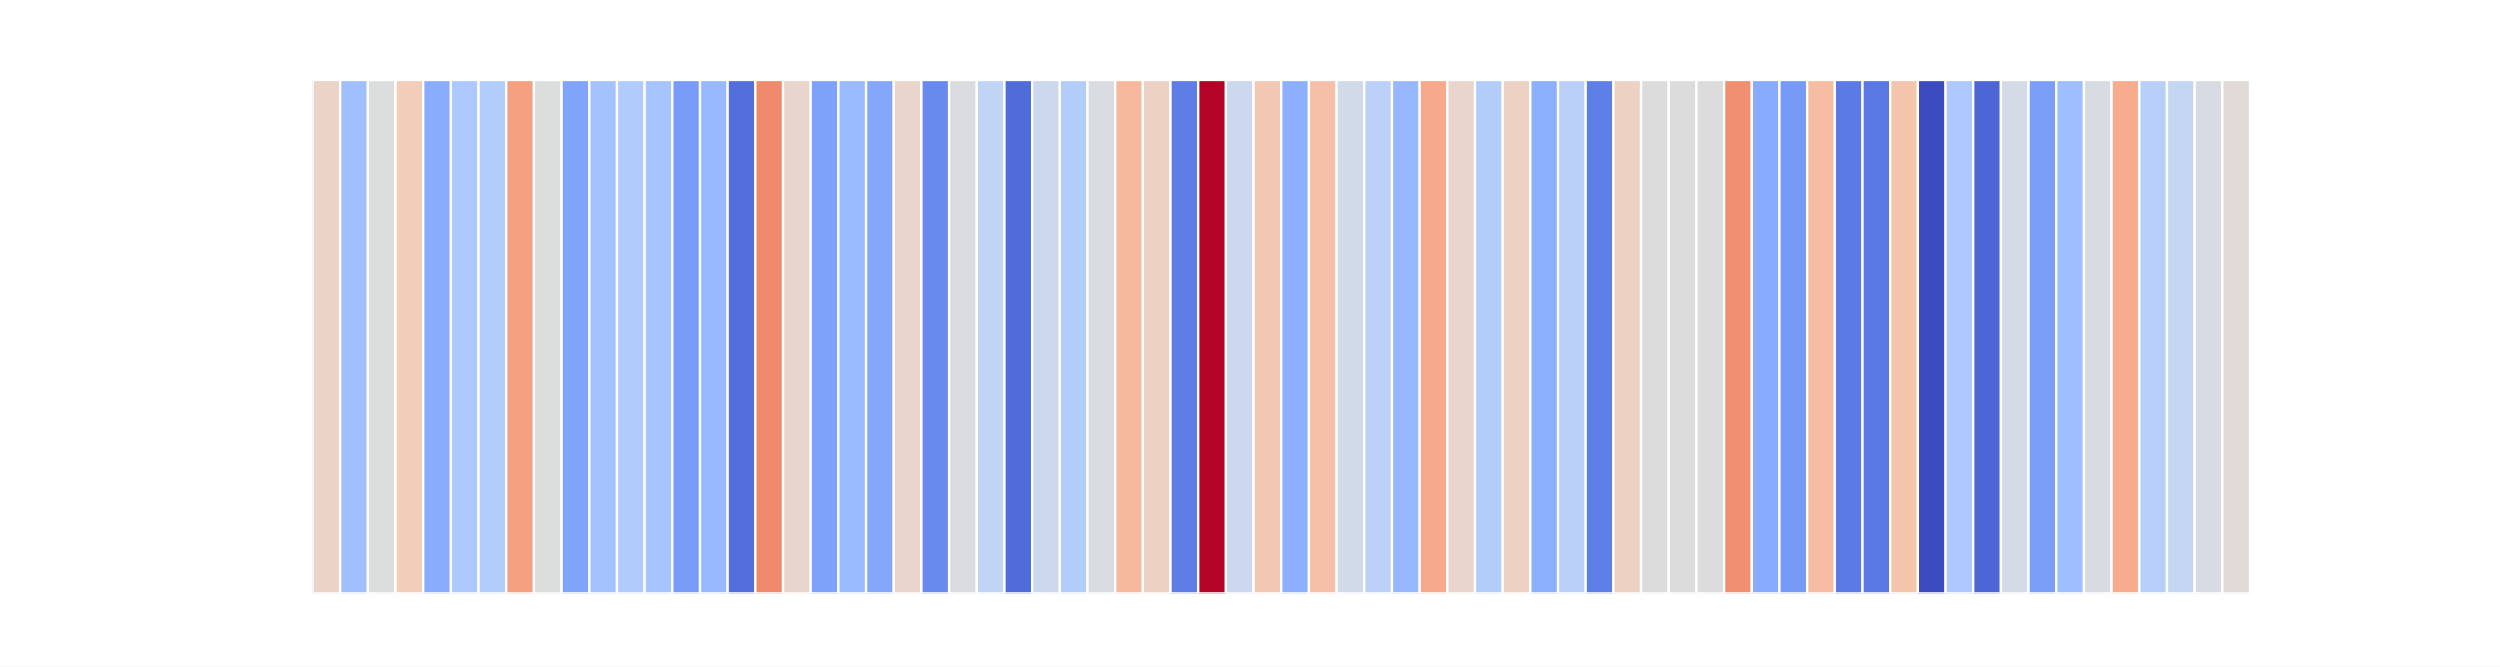
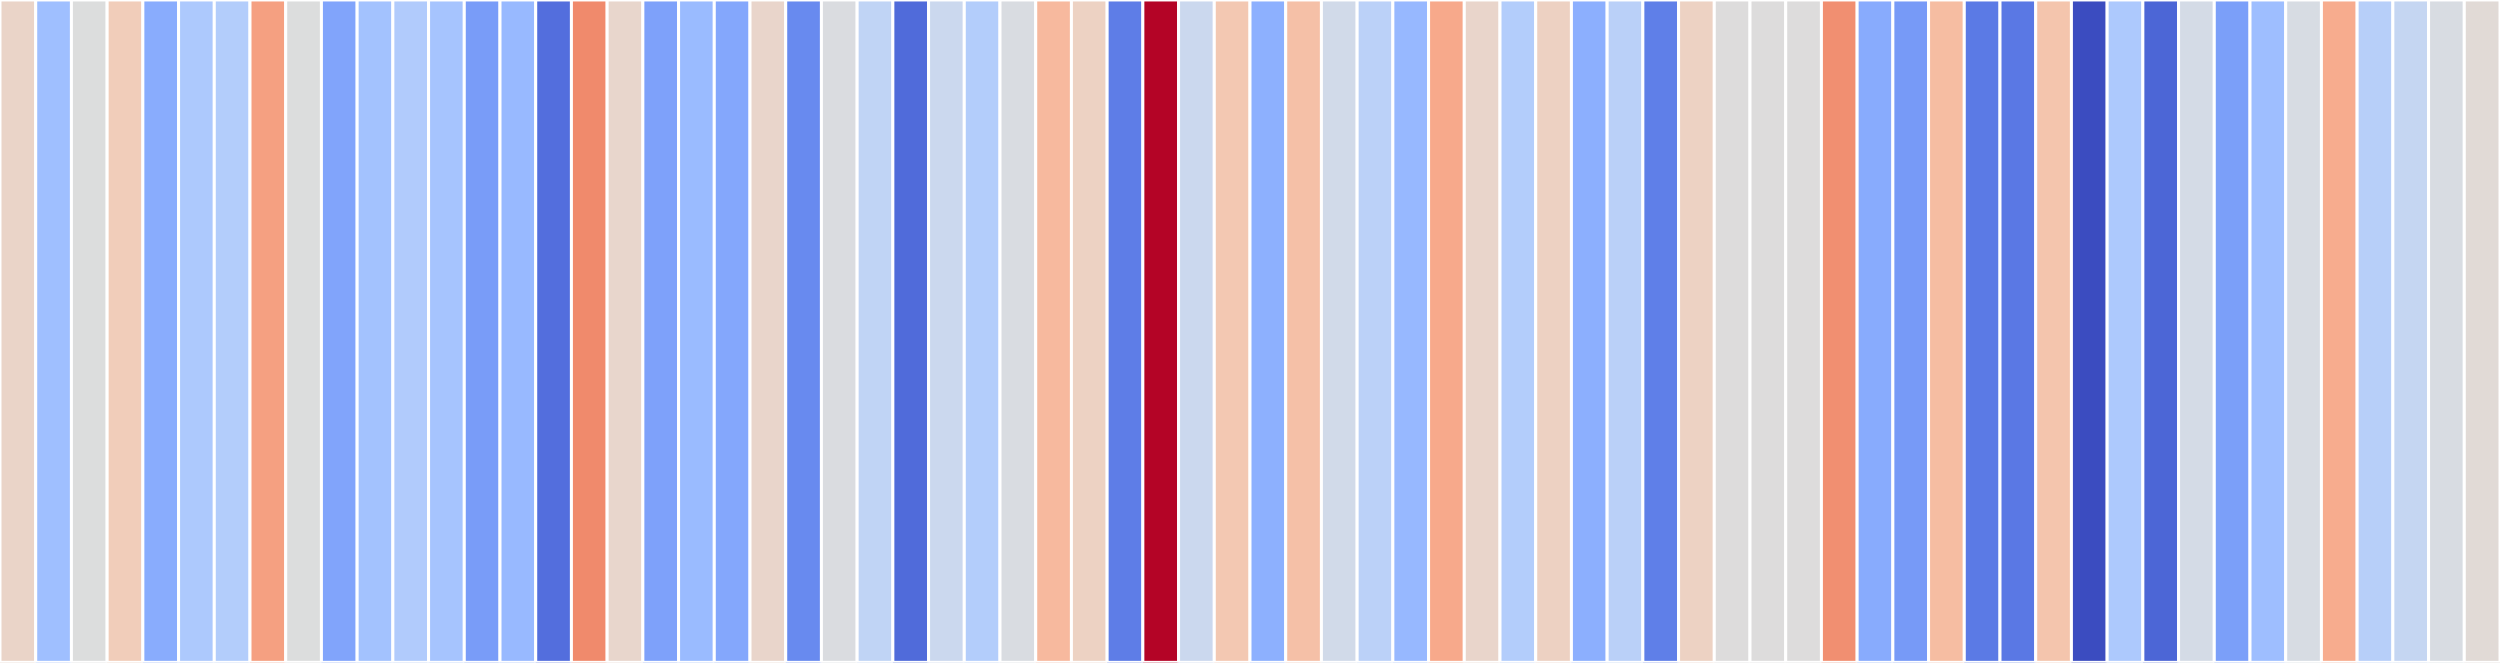
- <svg xmlns="http://www.w3.org/2000/svg" width="1080pt" height="288pt" viewBox="0 0 1080 288" version="1.1">
+ <svg xmlns="http://www.w3.org/2000/svg" width="837pt" height="221.76pt" viewBox="0 0 837 221.76" version="1.1">
  <defs>
    <style type="text/css">*{stroke-linejoin: round; stroke-linecap: butt}</style>
  </defs>
  <g id="figure_1">
    <g id="patch_1">
-       <path d="M 0 288  L 1080 288  L 1080 0  L 0 0  z " style="fill: #ffffff" />
+       <path d="M 0 221.76  L 837 221.76  L 837 0  L 0 0  z " style="fill: #ffffff" />
    </g>
    <g id="axes_1">
-       <g id="patch_2">
-         <path d="M 135 256.32  L 972 256.32  L 972 34.56  L 135 34.56  z " style="fill: #ffffff" />
+       <g id="QuadMesh_1">
+         <path d="M 0 -0  L 11.957 -0  L 11.957 221.76  L 0 221.76  L 0 -0  " clip-path="url(#p4795542768)" style="fill: #ead4c8; stroke: #ffffff" />
+         <path d="M 11.957 -0  L 23.914 -0  L 23.914 221.76  L 11.957 221.76  L 11.957 -0  " clip-path="url(#p4795542768)" style="fill: #9fbfff; stroke: #ffffff" />
+         <path d="M 23.914 -0  L 35.871 -0  L 35.871 221.76  L 23.914 221.76  L 23.914 -0  " clip-path="url(#p4795542768)" style="fill: #dcdddd; stroke: #ffffff" />
+         <path d="M 35.871 -0  L 47.829 -0  L 47.829 221.76  L 35.871 221.76  L 35.871 -0  " clip-path="url(#p4795542768)" style="fill: #f1cdba; stroke: #ffffff" />
+         <path d="M 47.829 -0  L 59.786 -0  L 59.786 221.76  L 47.829 221.76  L 47.829 -0  " clip-path="url(#p4795542768)" style="fill: #89acfd; stroke: #ffffff" />
+         <path d="M 59.786 -0  L 71.743 -0  L 71.743 221.76  L 59.786 221.76  L 59.786 -0  " clip-path="url(#p4795542768)" style="fill: #adc9fd; stroke: #ffffff" />
+         <path d="M 71.743 -0  L 83.7 -0  L 83.7 221.76  L 71.743 221.76  L 71.743 -0  " clip-path="url(#p4795542768)" style="fill: #b3cdfb; stroke: #ffffff" />
+         <path d="M 83.7 -0  L 95.657 -0  L 95.657 221.76  L 83.7 221.76  L 83.7 -0  " clip-path="url(#p4795542768)" style="fill: #f5a081; stroke: #ffffff" />
+         <path d="M 95.657 -0  L 107.614 -0  L 107.614 221.76  L 95.657 221.76  L 95.657 -0  " clip-path="url(#p4795542768)" style="fill: #dcdddd; stroke: #ffffff" />
+         <path d="M 107.614 -0  L 119.571 -0  L 119.571 221.76  L 107.614 221.76  L 107.614 -0  " clip-path="url(#p4795542768)" style="fill: #81a4fb; stroke: #ffffff" />
+         <path d="M 119.571 -0  L 131.529 -0  L 131.529 221.76  L 119.571 221.76  L 119.571 -0  " clip-path="url(#p4795542768)" style="fill: #a3c2fe; stroke: #ffffff" />
+         <path d="M 131.529 -0  L 143.486 -0  L 143.486 221.76  L 131.529 221.76  L 131.529 -0  " clip-path="url(#p4795542768)" style="fill: #b1cbfc; stroke: #ffffff" />
+         <path d="M 143.486 -0  L 155.443 -0  L 155.443 221.76  L 143.486 221.76  L 143.486 -0  " clip-path="url(#p4795542768)" style="fill: #a6c4fe; stroke: #ffffff" />
+         <path d="M 155.443 -0  L 167.4 -0  L 167.4 221.76  L 155.443 221.76  L 155.443 -0  " clip-path="url(#p4795542768)" style="fill: #799cf8; stroke: #ffffff" />
+         <path d="M 167.4 -0  L 179.357 -0  L 179.357 221.76  L 167.4 221.76  L 167.4 -0  " clip-path="url(#p4795542768)" style="fill: #98b9ff; stroke: #ffffff" />
+         <path d="M 179.357 -0  L 191.314 -0  L 191.314 221.76  L 179.357 221.76  L 179.357 -0  " clip-path="url(#p4795542768)" style="fill: #536edd; stroke: #ffffff" />
+         <path d="M 191.314 -0  L 203.271 -0  L 203.271 221.76  L 191.314 221.76  L 191.314 -0  " clip-path="url(#p4795542768)" style="fill: #f08a6c; stroke: #ffffff" />
+         <path d="M 203.271 -0  L 215.229 -0  L 215.229 221.76  L 203.271 221.76  L 203.271 -0  " clip-path="url(#p4795542768)" style="fill: #e8d6cc; stroke: #ffffff" />
+         <path d="M 215.229 -0  L 227.186 -0  L 227.186 221.76  L 215.229 221.76  L 215.229 -0  " clip-path="url(#p4795542768)" style="fill: #7ea1fa; stroke: #ffffff" />
+         <path d="M 227.186 -0  L 239.143 -0  L 239.143 221.76  L 227.186 221.76  L 227.186 -0  " clip-path="url(#p4795542768)" style="fill: #9abbff; stroke: #ffffff" />
+         <path d="M 239.143 -0  L 251.1 -0  L 251.1 221.76  L 239.143 221.76  L 239.143 -0  " clip-path="url(#p4795542768)" style="fill: #84a7fc; stroke: #ffffff" />
+         <path d="M 251.1 -0  L 263.057 -0  L 263.057 221.76  L 251.1 221.76  L 251.1 -0  " clip-path="url(#p4795542768)" style="fill: #e9d5cb; stroke: #ffffff" />
+         <path d="M 263.057 -0  L 275.014 -0  L 275.014 221.76  L 263.057 221.76  L 263.057 -0  " clip-path="url(#p4795542768)" style="fill: #688aef; stroke: #ffffff" />
+         <path d="M 275.014 -0  L 286.971 -0  L 286.971 221.76  L 275.014 221.76  L 275.014 -0  " clip-path="url(#p4795542768)" style="fill: #dadce0; stroke: #ffffff" />
+         <path d="M 286.971 -0  L 298.929 -0  L 298.929 221.76  L 286.971 221.76  L 286.971 -0  " clip-path="url(#p4795542768)" style="fill: #c0d4f5; stroke: #ffffff" />
+         <path d="M 298.929 -0  L 310.886 -0  L 310.886 221.76  L 298.929 221.76  L 298.929 -0  " clip-path="url(#p4795542768)" style="fill: #506bda; stroke: #ffffff" />
+         <path d="M 310.886 -0  L 322.843 -0  L 322.843 221.76  L 310.886 221.76  L 310.886 -0  " clip-path="url(#p4795542768)" style="fill: #cbd8ee; stroke: #ffffff" />
+         <path d="M 322.843 -0  L 334.8 -0  L 334.8 221.76  L 322.843 221.76  L 322.843 -0  " clip-path="url(#p4795542768)" style="fill: #b3cdfb; stroke: #ffffff" />
+         <path d="M 334.8 -0  L 346.757 -0  L 346.757 221.76  L 334.8 221.76  L 334.8 -0  " clip-path="url(#p4795542768)" style="fill: #d9dce1; stroke: #ffffff" />
+         <path d="M 346.757 -0  L 358.714 -0  L 358.714 221.76  L 346.757 221.76  L 346.757 -0  " clip-path="url(#p4795542768)" style="fill: #f7b99e; stroke: #ffffff" />
+         <path d="M 358.714 -0  L 370.671 -0  L 370.671 221.76  L 358.714 221.76  L 358.714 -0  " clip-path="url(#p4795542768)" style="fill: #edd2c3; stroke: #ffffff" />
+         <path d="M 370.671 -0  L 382.629 -0  L 382.629 221.76  L 370.671 221.76  L 370.671 -0  " clip-path="url(#p4795542768)" style="fill: #5e7de7; stroke: #ffffff" />
+         <path d="M 382.629 -0  L 394.586 -0  L 394.586 221.76  L 382.629 221.76  L 382.629 -0  " clip-path="url(#p4795542768)" style="fill: #b40426; stroke: #ffffff" />
+         <path d="M 394.586 -0  L 406.543 -0  L 406.543 221.76  L 394.586 221.76  L 394.586 -0  " clip-path="url(#p4795542768)" style="fill: #cbd8ee; stroke: #ffffff" />
+         <path d="M 406.543 -0  L 418.5 -0  L 418.5 221.76  L 406.543 221.76  L 406.543 -0  " clip-path="url(#p4795542768)" style="fill: #f3c8b2; stroke: #ffffff" />
+         <path d="M 418.5 -0  L 430.457 -0  L 430.457 221.76  L 418.5 221.76  L 418.5 -0  " clip-path="url(#p4795542768)" style="fill: #8db0fe; stroke: #ffffff" />
+         <path d="M 430.457 -0  L 442.414 -0  L 442.414 221.76  L 430.457 221.76  L 430.457 -0  " clip-path="url(#p4795542768)" style="fill: #f5c0a7; stroke: #ffffff" />
+         <path d="M 442.414 -0  L 454.371 -0  L 454.371 221.76  L 442.414 221.76  L 442.414 -0  " clip-path="url(#p4795542768)" style="fill: #d1dae9; stroke: #ffffff" />
+         <path d="M 454.371 -0  L 466.329 -0  L 466.329 221.76  L 454.371 221.76  L 454.371 -0  " clip-path="url(#p4795542768)" style="fill: #bbd1f8; stroke: #ffffff" />
+         <path d="M 466.329 -0  L 478.286 -0  L 478.286 221.76  L 466.329 221.76  L 466.329 -0  " clip-path="url(#p4795542768)" style="fill: #97b8ff; stroke: #ffffff" />
+         <path d="M 478.286 -0  L 490.243 -0  L 490.243 221.76  L 478.286 221.76  L 478.286 -0  " clip-path="url(#p4795542768)" style="fill: #f7a98b; stroke: #ffffff" />
+         <path d="M 490.243 -0  L 502.2 -0  L 502.2 221.76  L 490.243 221.76  L 490.243 -0  " clip-path="url(#p4795542768)" style="fill: #e9d5cb; stroke: #ffffff" />
+         <path d="M 502.2 -0  L 514.157 -0  L 514.157 221.76  L 502.2 221.76  L 502.2 -0  " clip-path="url(#p4795542768)" style="fill: #b3cdfb; stroke: #ffffff" />
+         <path d="M 514.157 -0  L 526.114 -0  L 526.114 221.76  L 514.157 221.76  L 514.157 -0  " clip-path="url(#p4795542768)" style="fill: #edd1c2; stroke: #ffffff" />
+         <path d="M 526.114 -0  L 538.071 -0  L 538.071 221.76  L 526.114 221.76  L 526.114 -0  " clip-path="url(#p4795542768)" style="fill: #8caffe; stroke: #ffffff" />
+         <path d="M 538.071 -0  L 550.029 -0  L 550.029 221.76  L 538.071 221.76  L 538.071 -0  " clip-path="url(#p4795542768)" style="fill: #bad0f8; stroke: #ffffff" />
+         <path d="M 550.029 -0  L 561.986 -0  L 561.986 221.76  L 550.029 221.76  L 550.029 -0  " clip-path="url(#p4795542768)" style="fill: #5f7fe8; stroke: #ffffff" />
+         <path d="M 561.986 -0  L 573.943 -0  L 573.943 221.76  L 561.986 221.76  L 561.986 -0  " clip-path="url(#p4795542768)" style="fill: #edd2c3; stroke: #ffffff" />
+         <path d="M 573.943 -0  L 585.9 -0  L 585.9 221.76  L 573.943 221.76  L 573.943 -0  " clip-path="url(#p4795542768)" style="fill: #dddcdc; stroke: #ffffff" />
+         <path d="M 585.9 -0  L 597.857 -0  L 597.857 221.76  L 585.9 221.76  L 585.9 -0  " clip-path="url(#p4795542768)" style="fill: #dddcdc; stroke: #ffffff" />
+         <path d="M 597.857 -0  L 609.814 -0  L 609.814 221.76  L 597.857 221.76  L 597.857 -0  " clip-path="url(#p4795542768)" style="fill: #dddcdc; stroke: #ffffff" />
+         <path d="M 609.814 -0  L 621.771 -0  L 621.771 221.76  L 609.814 221.76  L 609.814 -0  " clip-path="url(#p4795542768)" style="fill: #f18f71; stroke: #ffffff" />
+         <path d="M 621.771 -0  L 633.729 -0  L 633.729 221.76  L 621.771 221.76  L 621.771 -0  " clip-path="url(#p4795542768)" style="fill: #88abfd; stroke: #ffffff" />
+         <path d="M 633.729 -0  L 645.686 -0  L 645.686 221.76  L 633.729 221.76  L 633.729 -0  " clip-path="url(#p4795542768)" style="fill: #779af7; stroke: #ffffff" />
+         <path d="M 645.686 -0  L 657.643 -0  L 657.643 221.76  L 645.686 221.76  L 645.686 -0  " clip-path="url(#p4795542768)" style="fill: #f6bda2; stroke: #ffffff" />
+         <path d="M 657.643 -0  L 669.6 -0  L 669.6 221.76  L 657.643 221.76  L 657.643 -0  " clip-path="url(#p4795542768)" style="fill: #5b7ae5; stroke: #ffffff" />
+         <path d="M 669.6 -0  L 681.557 -0  L 681.557 221.76  L 669.6 221.76  L 669.6 -0  " clip-path="url(#p4795542768)" style="fill: #5a78e4; stroke: #ffffff" />
+         <path d="M 681.557 -0  L 693.514 -0  L 693.514 221.76  L 681.557 221.76  L 681.557 -0  " clip-path="url(#p4795542768)" style="fill: #f4c5ad; stroke: #ffffff" />
+         <path d="M 693.514 -0  L 705.471 -0  L 705.471 221.76  L 693.514 221.76  L 693.514 -0  " clip-path="url(#p4795542768)" style="fill: #3b4cc0; stroke: #ffffff" />
+         <path d="M 705.471 -0  L 717.429 -0  L 717.429 221.76  L 705.471 221.76  L 705.471 -0  " clip-path="url(#p4795542768)" style="fill: #adc9fd; stroke: #ffffff" />
+         <path d="M 717.429 -0  L 729.386 -0  L 729.386 221.76  L 717.429 221.76  L 717.429 -0  " clip-path="url(#p4795542768)" style="fill: #4c66d6; stroke: #ffffff" />
+         <path d="M 729.386 -0  L 741.343 -0  L 741.343 221.76  L 729.386 221.76  L 729.386 -0  " clip-path="url(#p4795542768)" style="fill: #d4dbe6; stroke: #ffffff" />
+         <path d="M 741.343 -0  L 753.3 -0  L 753.3 221.76  L 741.343 221.76  L 741.343 -0  " clip-path="url(#p4795542768)" style="fill: #7b9ff9; stroke: #ffffff" />
+         <path d="M 753.3 -0  L 765.257 -0  L 765.257 221.76  L 753.3 221.76  L 753.3 -0  " clip-path="url(#p4795542768)" style="fill: #9ebeff; stroke: #ffffff" />
+         <path d="M 765.257 -0  L 777.214 -0  L 777.214 221.76  L 765.257 221.76  L 765.257 -0  " clip-path="url(#p4795542768)" style="fill: #d7dce3; stroke: #ffffff" />
+         <path d="M 777.214 -0  L 789.171 -0  L 789.171 221.76  L 777.214 221.76  L 777.214 -0  " clip-path="url(#p4795542768)" style="fill: #f7ac8e; stroke: #ffffff" />
+         <path d="M 789.171 -0  L 801.129 -0  L 801.129 221.76  L 789.171 221.76  L 789.171 -0  " clip-path="url(#p4795542768)" style="fill: #b7cff9; stroke: #ffffff" />
+         <path d="M 801.129 -0  L 813.086 -0  L 813.086 221.76  L 801.129 221.76  L 801.129 -0  " clip-path="url(#p4795542768)" style="fill: #c5d6f2; stroke: #ffffff" />
+         <path d="M 813.086 -0  L 825.043 -0  L 825.043 221.76  L 813.086 221.76  L 813.086 -0  " clip-path="url(#p4795542768)" style="fill: #d8dce2; stroke: #ffffff" />
+         <path d="M 825.043 -0  L 837 -0  L 837 221.76  L 825.043 221.76  L 825.043 -0  " clip-path="url(#p4795542768)" style="fill: #e1dad6; stroke: #ffffff" />
      </g>
-       <g id="QuadMesh_1">
-         <path d="M 135 34.56  L 146.957 34.56  L 146.957 256.32  L 135 256.32  L 135 34.56  " clip-path="url(#p757a66ee71)" style="fill: #ead4c8; stroke: #ffffff" />
-         <path d="M 146.957 34.56  L 158.914 34.56  L 158.914 256.32  L 146.957 256.32  L 146.957 34.56  " clip-path="url(#p757a66ee71)" style="fill: #9fbfff; stroke: #ffffff" />
-         <path d="M 158.914 34.56  L 170.871 34.56  L 170.871 256.32  L 158.914 256.32  L 158.914 34.56  " clip-path="url(#p757a66ee71)" style="fill: #dcdddd; stroke: #ffffff" />
-         <path d="M 170.871 34.56  L 182.829 34.56  L 182.829 256.32  L 170.871 256.32  L 170.871 34.56  " clip-path="url(#p757a66ee71)" style="fill: #f1cdba; stroke: #ffffff" />
-         <path d="M 182.829 34.56  L 194.786 34.56  L 194.786 256.32  L 182.829 256.32  L 182.829 34.56  " clip-path="url(#p757a66ee71)" style="fill: #89acfd; stroke: #ffffff" />
-         <path d="M 194.786 34.56  L 206.743 34.56  L 206.743 256.32  L 194.786 256.32  L 194.786 34.56  " clip-path="url(#p757a66ee71)" style="fill: #adc9fd; stroke: #ffffff" />
-         <path d="M 206.743 34.56  L 218.7 34.56  L 218.7 256.32  L 206.743 256.32  L 206.743 34.56  " clip-path="url(#p757a66ee71)" style="fill: #b3cdfb; stroke: #ffffff" />
-         <path d="M 218.7 34.56  L 230.657 34.56  L 230.657 256.32  L 218.7 256.32  L 218.7 34.56  " clip-path="url(#p757a66ee71)" style="fill: #f5a081; stroke: #ffffff" />
-         <path d="M 230.657 34.56  L 242.614 34.56  L 242.614 256.32  L 230.657 256.32  L 230.657 34.56  " clip-path="url(#p757a66ee71)" style="fill: #dcdddd; stroke: #ffffff" />
-         <path d="M 242.614 34.56  L 254.571 34.56  L 254.571 256.32  L 242.614 256.32  L 242.614 34.56  " clip-path="url(#p757a66ee71)" style="fill: #81a4fb; stroke: #ffffff" />
-         <path d="M 254.571 34.56  L 266.529 34.56  L 266.529 256.32  L 254.571 256.32  L 254.571 34.56  " clip-path="url(#p757a66ee71)" style="fill: #a3c2fe; stroke: #ffffff" />
-         <path d="M 266.529 34.56  L 278.486 34.56  L 278.486 256.32  L 266.529 256.32  L 266.529 34.56  " clip-path="url(#p757a66ee71)" style="fill: #b1cbfc; stroke: #ffffff" />
-         <path d="M 278.486 34.56  L 290.443 34.56  L 290.443 256.32  L 278.486 256.32  L 278.486 34.56  " clip-path="url(#p757a66ee71)" style="fill: #a6c4fe; stroke: #ffffff" />
-         <path d="M 290.443 34.56  L 302.4 34.56  L 302.4 256.32  L 290.443 256.32  L 290.443 34.56  " clip-path="url(#p757a66ee71)" style="fill: #799cf8; stroke: #ffffff" />
-         <path d="M 302.4 34.56  L 314.357 34.56  L 314.357 256.32  L 302.4 256.32  L 302.4 34.56  " clip-path="url(#p757a66ee71)" style="fill: #98b9ff; stroke: #ffffff" />
-         <path d="M 314.357 34.56  L 326.314 34.56  L 326.314 256.32  L 314.357 256.32  L 314.357 34.56  " clip-path="url(#p757a66ee71)" style="fill: #536edd; stroke: #ffffff" />
-         <path d="M 326.314 34.56  L 338.271 34.56  L 338.271 256.32  L 326.314 256.32  L 326.314 34.56  " clip-path="url(#p757a66ee71)" style="fill: #f08a6c; stroke: #ffffff" />
-         <path d="M 338.271 34.56  L 350.229 34.56  L 350.229 256.32  L 338.271 256.32  L 338.271 34.56  " clip-path="url(#p757a66ee71)" style="fill: #e8d6cc; stroke: #ffffff" />
-         <path d="M 350.229 34.56  L 362.186 34.56  L 362.186 256.32  L 350.229 256.32  L 350.229 34.56  " clip-path="url(#p757a66ee71)" style="fill: #7ea1fa; stroke: #ffffff" />
-         <path d="M 362.186 34.56  L 374.143 34.56  L 374.143 256.32  L 362.186 256.32  L 362.186 34.56  " clip-path="url(#p757a66ee71)" style="fill: #9abbff; stroke: #ffffff" />
-         <path d="M 374.143 34.56  L 386.1 34.56  L 386.1 256.32  L 374.143 256.32  L 374.143 34.56  " clip-path="url(#p757a66ee71)" style="fill: #84a7fc; stroke: #ffffff" />
-         <path d="M 386.1 34.56  L 398.057 34.56  L 398.057 256.32  L 386.1 256.32  L 386.1 34.56  " clip-path="url(#p757a66ee71)" style="fill: #e9d5cb; stroke: #ffffff" />
-         <path d="M 398.057 34.56  L 410.014 34.56  L 410.014 256.32  L 398.057 256.32  L 398.057 34.56  " clip-path="url(#p757a66ee71)" style="fill: #688aef; stroke: #ffffff" />
-         <path d="M 410.014 34.56  L 421.971 34.56  L 421.971 256.32  L 410.014 256.32  L 410.014 34.56  " clip-path="url(#p757a66ee71)" style="fill: #dadce0; stroke: #ffffff" />
-         <path d="M 421.971 34.56  L 433.929 34.56  L 433.929 256.32  L 421.971 256.32  L 421.971 34.56  " clip-path="url(#p757a66ee71)" style="fill: #c0d4f5; stroke: #ffffff" />
-         <path d="M 433.929 34.56  L 445.886 34.56  L 445.886 256.32  L 433.929 256.32  L 433.929 34.56  " clip-path="url(#p757a66ee71)" style="fill: #506bda; stroke: #ffffff" />
-         <path d="M 445.886 34.56  L 457.843 34.56  L 457.843 256.32  L 445.886 256.32  L 445.886 34.56  " clip-path="url(#p757a66ee71)" style="fill: #cbd8ee; stroke: #ffffff" />
-         <path d="M 457.843 34.56  L 469.8 34.56  L 469.8 256.32  L 457.843 256.32  L 457.843 34.56  " clip-path="url(#p757a66ee71)" style="fill: #b3cdfb; stroke: #ffffff" />
-         <path d="M 469.8 34.56  L 481.757 34.56  L 481.757 256.32  L 469.8 256.32  L 469.8 34.56  " clip-path="url(#p757a66ee71)" style="fill: #d9dce1; stroke: #ffffff" />
-         <path d="M 481.757 34.56  L 493.714 34.56  L 493.714 256.32  L 481.757 256.32  L 481.757 34.56  " clip-path="url(#p757a66ee71)" style="fill: #f7b99e; stroke: #ffffff" />
-         <path d="M 493.714 34.56  L 505.671 34.56  L 505.671 256.32  L 493.714 256.32  L 493.714 34.56  " clip-path="url(#p757a66ee71)" style="fill: #edd2c3; stroke: #ffffff" />
-         <path d="M 505.671 34.56  L 517.629 34.56  L 517.629 256.32  L 505.671 256.32  L 505.671 34.56  " clip-path="url(#p757a66ee71)" style="fill: #5e7de7; stroke: #ffffff" />
-         <path d="M 517.629 34.56  L 529.586 34.56  L 529.586 256.32  L 517.629 256.32  L 517.629 34.56  " clip-path="url(#p757a66ee71)" style="fill: #b40426; stroke: #ffffff" />
-         <path d="M 529.586 34.56  L 541.543 34.56  L 541.543 256.32  L 529.586 256.32  L 529.586 34.56  " clip-path="url(#p757a66ee71)" style="fill: #cbd8ee; stroke: #ffffff" />
-         <path d="M 541.543 34.56  L 553.5 34.56  L 553.5 256.32  L 541.543 256.32  L 541.543 34.56  " clip-path="url(#p757a66ee71)" style="fill: #f3c8b2; stroke: #ffffff" />
-         <path d="M 553.5 34.56  L 565.457 34.56  L 565.457 256.32  L 553.5 256.32  L 553.5 34.56  " clip-path="url(#p757a66ee71)" style="fill: #8db0fe; stroke: #ffffff" />
-         <path d="M 565.457 34.56  L 577.414 34.56  L 577.414 256.32  L 565.457 256.32  L 565.457 34.56  " clip-path="url(#p757a66ee71)" style="fill: #f5c0a7; stroke: #ffffff" />
-         <path d="M 577.414 34.56  L 589.371 34.56  L 589.371 256.32  L 577.414 256.32  L 577.414 34.56  " clip-path="url(#p757a66ee71)" style="fill: #d1dae9; stroke: #ffffff" />
-         <path d="M 589.371 34.56  L 601.329 34.56  L 601.329 256.32  L 589.371 256.32  L 589.371 34.56  " clip-path="url(#p757a66ee71)" style="fill: #bbd1f8; stroke: #ffffff" />
-         <path d="M 601.329 34.56  L 613.286 34.56  L 613.286 256.32  L 601.329 256.32  L 601.329 34.56  " clip-path="url(#p757a66ee71)" style="fill: #97b8ff; stroke: #ffffff" />
-         <path d="M 613.286 34.56  L 625.243 34.56  L 625.243 256.32  L 613.286 256.32  L 613.286 34.56  " clip-path="url(#p757a66ee71)" style="fill: #f7a98b; stroke: #ffffff" />
-         <path d="M 625.243 34.56  L 637.2 34.56  L 637.2 256.32  L 625.243 256.32  L 625.243 34.56  " clip-path="url(#p757a66ee71)" style="fill: #e9d5cb; stroke: #ffffff" />
-         <path d="M 637.2 34.56  L 649.157 34.56  L 649.157 256.32  L 637.2 256.32  L 637.2 34.56  " clip-path="url(#p757a66ee71)" style="fill: #b3cdfb; stroke: #ffffff" />
-         <path d="M 649.157 34.56  L 661.114 34.56  L 661.114 256.32  L 649.157 256.32  L 649.157 34.56  " clip-path="url(#p757a66ee71)" style="fill: #edd1c2; stroke: #ffffff" />
-         <path d="M 661.114 34.56  L 673.071 34.56  L 673.071 256.32  L 661.114 256.32  L 661.114 34.56  " clip-path="url(#p757a66ee71)" style="fill: #8caffe; stroke: #ffffff" />
-         <path d="M 673.071 34.56  L 685.029 34.56  L 685.029 256.32  L 673.071 256.32  L 673.071 34.56  " clip-path="url(#p757a66ee71)" style="fill: #bad0f8; stroke: #ffffff" />
-         <path d="M 685.029 34.56  L 696.986 34.56  L 696.986 256.32  L 685.029 256.32  L 685.029 34.56  " clip-path="url(#p757a66ee71)" style="fill: #5f7fe8; stroke: #ffffff" />
-         <path d="M 696.986 34.56  L 708.943 34.56  L 708.943 256.32  L 696.986 256.32  L 696.986 34.56  " clip-path="url(#p757a66ee71)" style="fill: #edd2c3; stroke: #ffffff" />
-         <path d="M 708.943 34.56  L 720.9 34.56  L 720.9 256.32  L 708.943 256.32  L 708.943 34.56  " clip-path="url(#p757a66ee71)" style="fill: #dddcdc; stroke: #ffffff" />
-         <path d="M 720.9 34.56  L 732.857 34.56  L 732.857 256.32  L 720.9 256.32  L 720.9 34.56  " clip-path="url(#p757a66ee71)" style="fill: #dddcdc; stroke: #ffffff" />
-         <path d="M 732.857 34.56  L 744.814 34.56  L 744.814 256.32  L 732.857 256.32  L 732.857 34.56  " clip-path="url(#p757a66ee71)" style="fill: #dddcdc; stroke: #ffffff" />
-         <path d="M 744.814 34.56  L 756.771 34.56  L 756.771 256.32  L 744.814 256.32  L 744.814 34.56  " clip-path="url(#p757a66ee71)" style="fill: #f18f71; stroke: #ffffff" />
-         <path d="M 756.771 34.56  L 768.729 34.56  L 768.729 256.32  L 756.771 256.32  L 756.771 34.56  " clip-path="url(#p757a66ee71)" style="fill: #88abfd; stroke: #ffffff" />
-         <path d="M 768.729 34.56  L 780.686 34.56  L 780.686 256.32  L 768.729 256.32  L 768.729 34.56  " clip-path="url(#p757a66ee71)" style="fill: #779af7; stroke: #ffffff" />
-         <path d="M 780.686 34.56  L 792.643 34.56  L 792.643 256.32  L 780.686 256.32  L 780.686 34.56  " clip-path="url(#p757a66ee71)" style="fill: #f6bda2; stroke: #ffffff" />
-         <path d="M 792.643 34.56  L 804.6 34.56  L 804.6 256.32  L 792.643 256.32  L 792.643 34.56  " clip-path="url(#p757a66ee71)" style="fill: #5b7ae5; stroke: #ffffff" />
-         <path d="M 804.6 34.56  L 816.557 34.56  L 816.557 256.32  L 804.6 256.32  L 804.6 34.56  " clip-path="url(#p757a66ee71)" style="fill: #5a78e4; stroke: #ffffff" />
-         <path d="M 816.557 34.56  L 828.514 34.56  L 828.514 256.32  L 816.557 256.32  L 816.557 34.56  " clip-path="url(#p757a66ee71)" style="fill: #f4c5ad; stroke: #ffffff" />
-         <path d="M 828.514 34.56  L 840.471 34.56  L 840.471 256.32  L 828.514 256.32  L 828.514 34.56  " clip-path="url(#p757a66ee71)" style="fill: #3b4cc0; stroke: #ffffff" />
-         <path d="M 840.471 34.56  L 852.429 34.56  L 852.429 256.32  L 840.471 256.32  L 840.471 34.56  " clip-path="url(#p757a66ee71)" style="fill: #adc9fd; stroke: #ffffff" />
-         <path d="M 852.429 34.56  L 864.386 34.56  L 864.386 256.32  L 852.429 256.32  L 852.429 34.56  " clip-path="url(#p757a66ee71)" style="fill: #4c66d6; stroke: #ffffff" />
-         <path d="M 864.386 34.56  L 876.343 34.56  L 876.343 256.32  L 864.386 256.32  L 864.386 34.56  " clip-path="url(#p757a66ee71)" style="fill: #d4dbe6; stroke: #ffffff" />
-         <path d="M 876.343 34.56  L 888.3 34.56  L 888.3 256.32  L 876.343 256.32  L 876.343 34.56  " clip-path="url(#p757a66ee71)" style="fill: #7b9ff9; stroke: #ffffff" />
-         <path d="M 888.3 34.56  L 900.257 34.56  L 900.257 256.32  L 888.3 256.32  L 888.3 34.56  " clip-path="url(#p757a66ee71)" style="fill: #9ebeff; stroke: #ffffff" />
-         <path d="M 900.257 34.56  L 912.214 34.56  L 912.214 256.32  L 900.257 256.32  L 900.257 34.56  " clip-path="url(#p757a66ee71)" style="fill: #d7dce3; stroke: #ffffff" />
-         <path d="M 912.214 34.56  L 924.171 34.56  L 924.171 256.32  L 912.214 256.32  L 912.214 34.56  " clip-path="url(#p757a66ee71)" style="fill: #f7ac8e; stroke: #ffffff" />
-         <path d="M 924.171 34.56  L 936.129 34.56  L 936.129 256.32  L 924.171 256.32  L 924.171 34.56  " clip-path="url(#p757a66ee71)" style="fill: #b7cff9; stroke: #ffffff" />
-         <path d="M 936.129 34.56  L 948.086 34.56  L 948.086 256.32  L 936.129 256.32  L 936.129 34.56  " clip-path="url(#p757a66ee71)" style="fill: #c5d6f2; stroke: #ffffff" />
-         <path d="M 948.086 34.56  L 960.043 34.56  L 960.043 256.32  L 948.086 256.32  L 948.086 34.56  " clip-path="url(#p757a66ee71)" style="fill: #d8dce2; stroke: #ffffff" />
-         <path d="M 960.043 34.56  L 972 34.56  L 972 256.32  L 960.043 256.32  L 960.043 34.56  " clip-path="url(#p757a66ee71)" style="fill: #e1dad6; stroke: #ffffff" />
-       </g>
-       <g id="matplotlib.axis_1" />
-       <g id="matplotlib.axis_2" />
    </g>
  </g>
  <defs>
-     <clipPath id="p757a66ee71">
-       <rect x="135" y="34.56" width="837" height="221.76" />
+     <clipPath id="p4795542768">
+       <rect x="0" y="-0" width="837" height="221.76" />
    </clipPath>
  </defs>
</svg>
